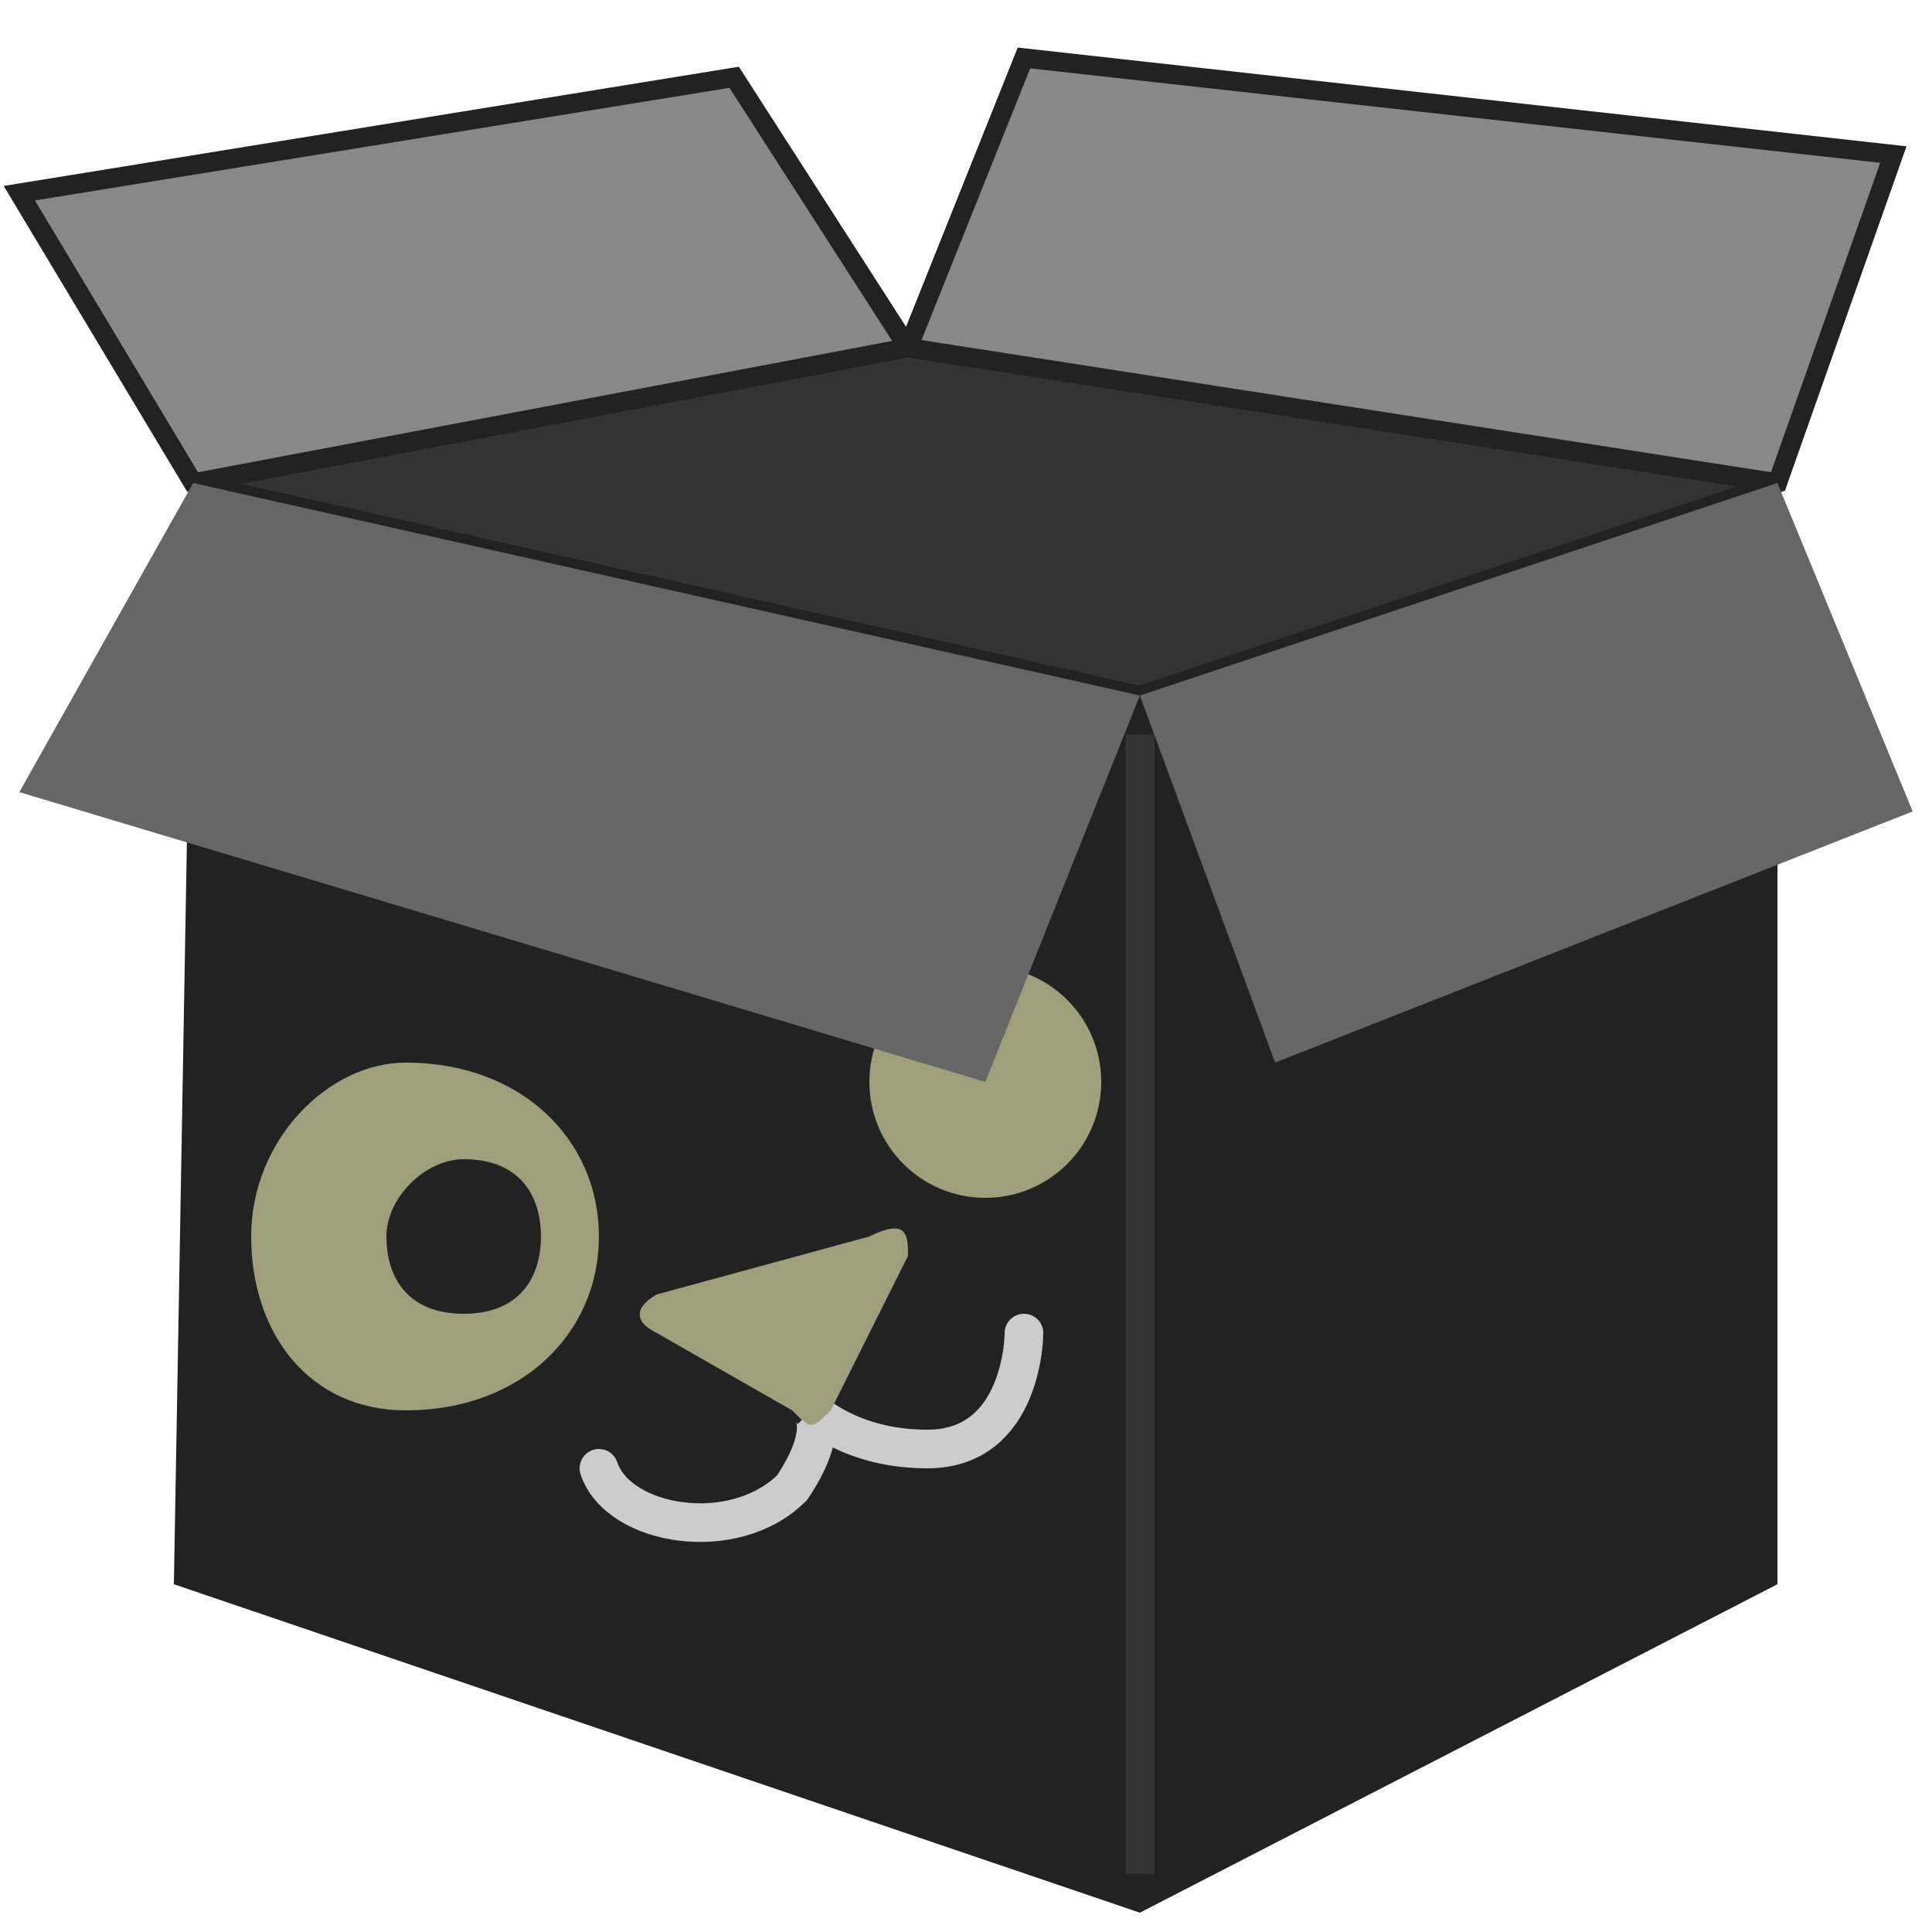
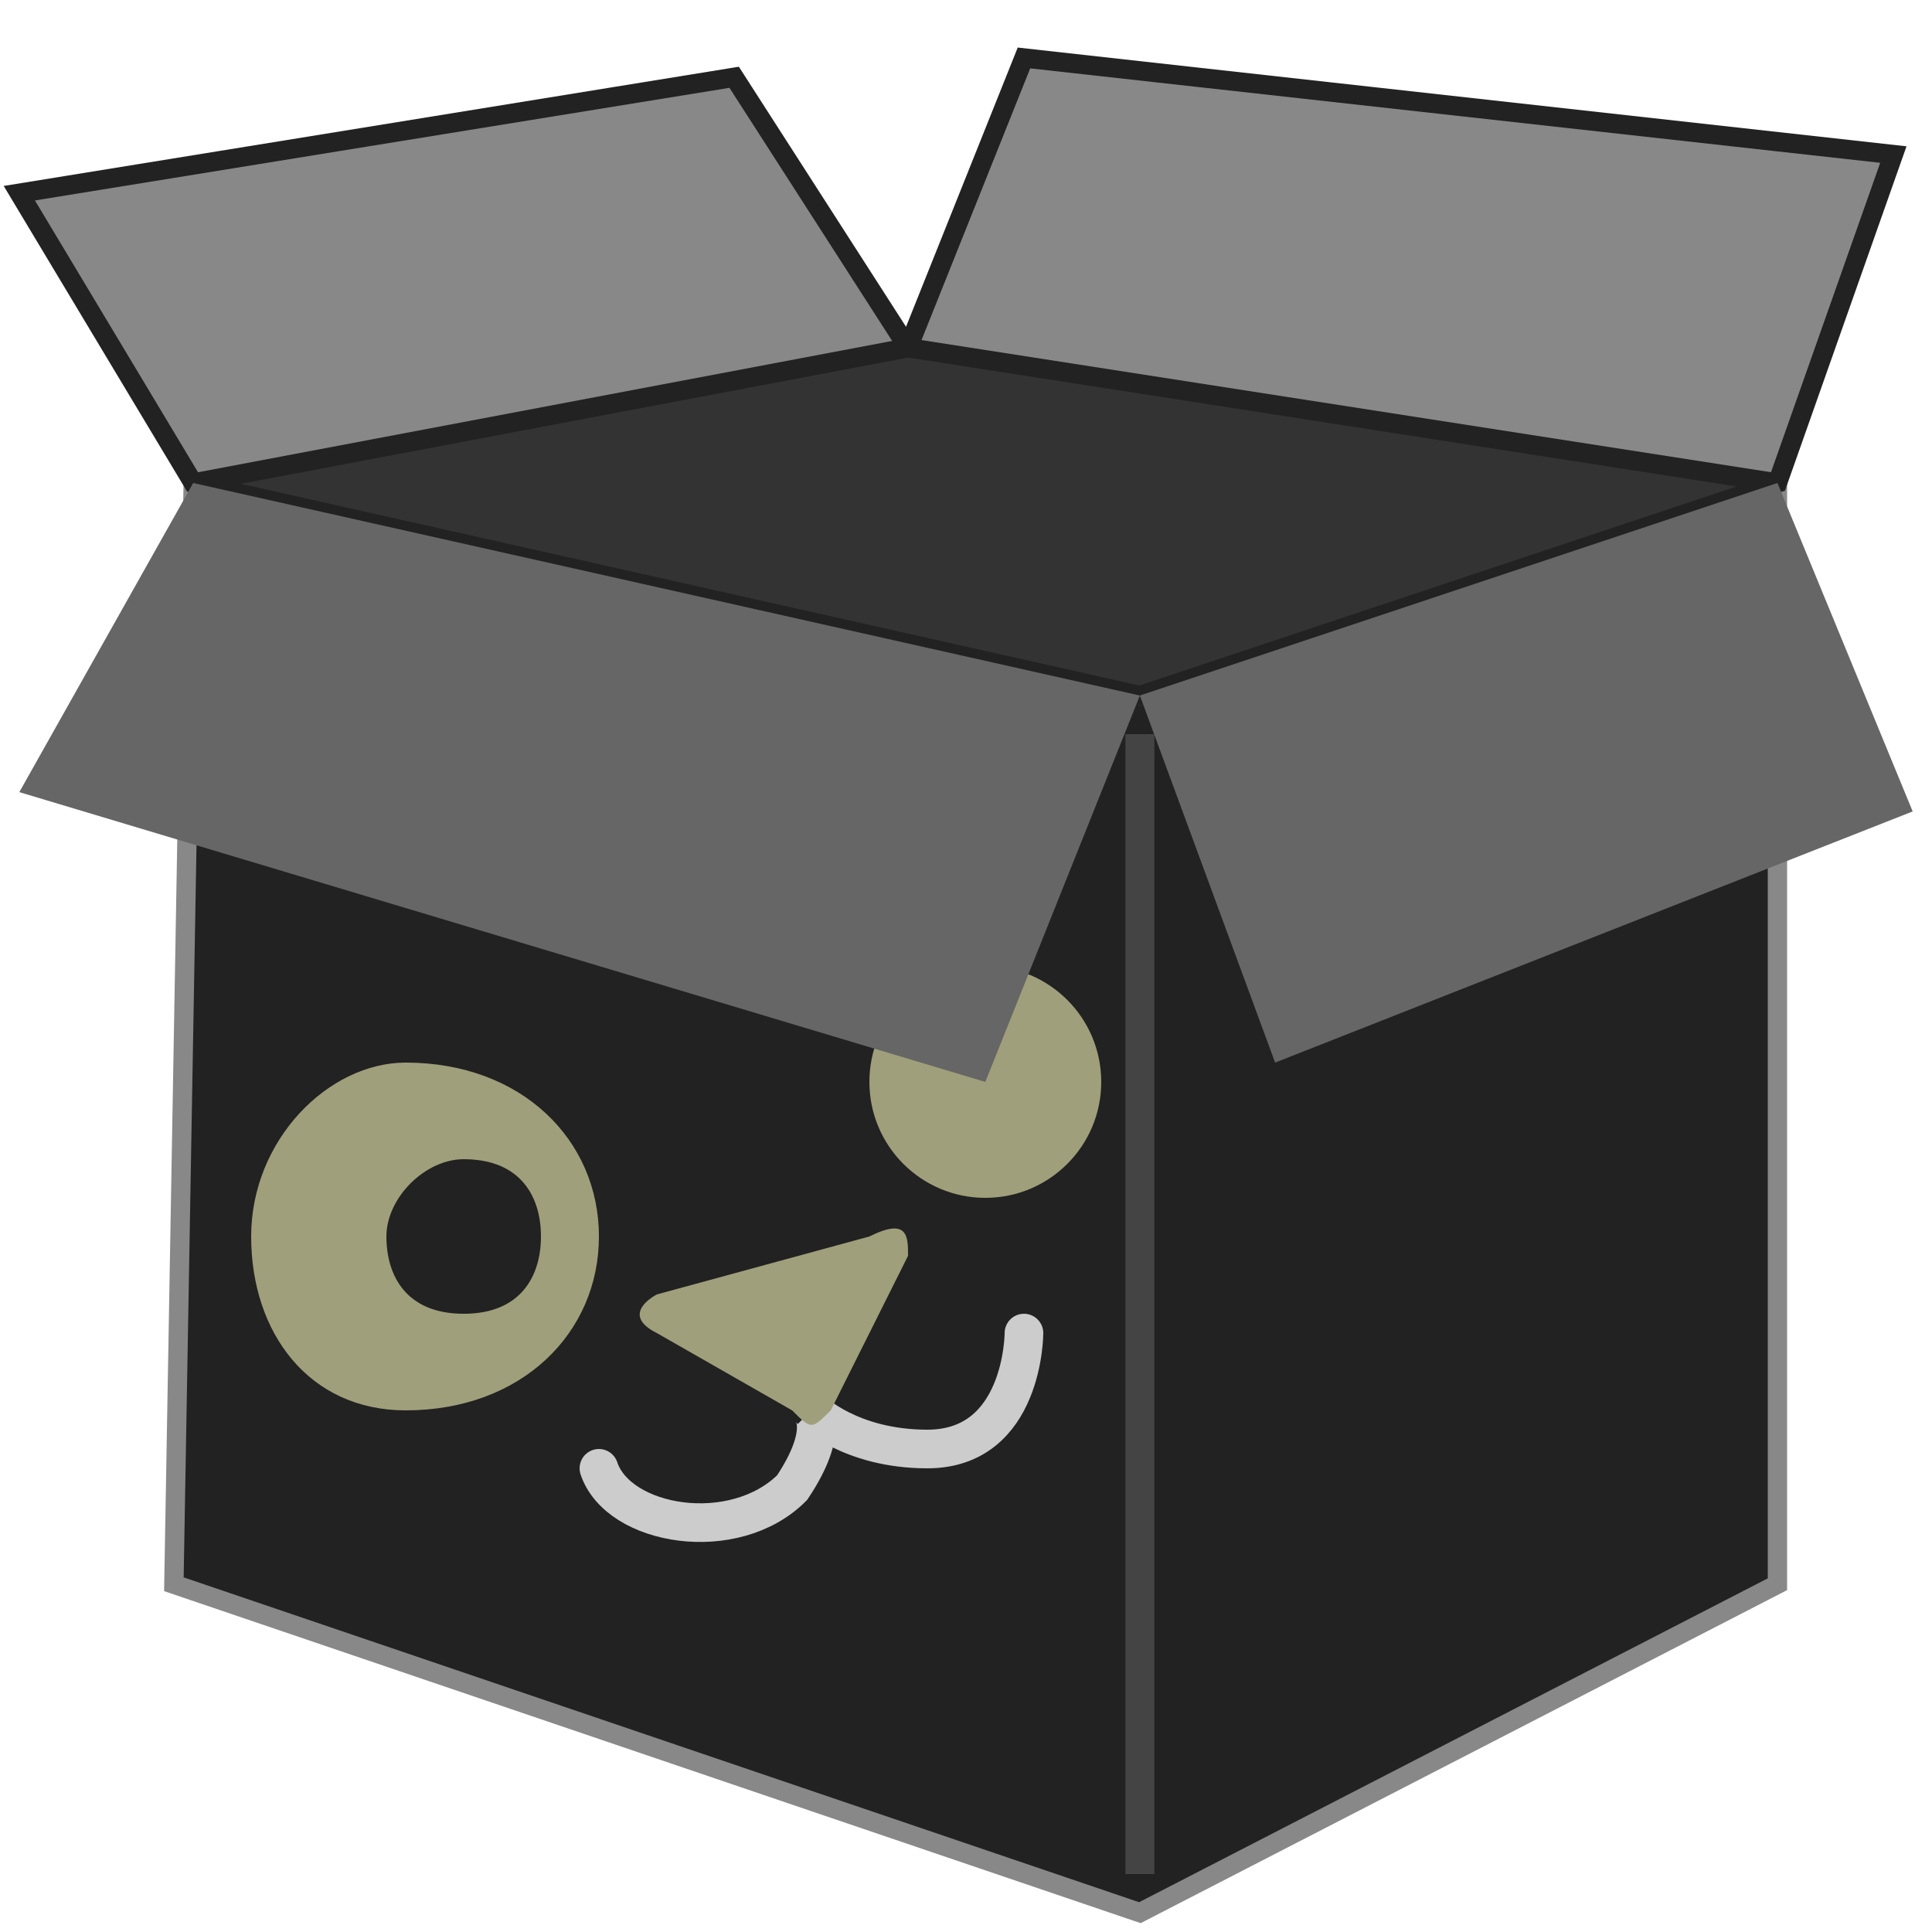
<svg height="100" width="100">
-   <path style="fill:#222222;stroke:none" d="M 92,25 92,82 59,99 9,82 10,25 59,36 z" />
+   <path style="fill:#222222;stroke:#888888" d="M 92,25 92,82 59,99 9,82 10,25 59,36 z" />
  <path style="fill:#888888;stroke:#222222;stroke-width:1" d="M 10,25 1,10 38,4 47,18 53,3 98,8 92,25 59,36 z" />
  <path style="fill:#333333;stroke:#222222;stroke-width:1" d="M 10,25 47,18 92,25 59,36 z" />
-   <path style="fill:none;stroke:#333333;stroke-width:1.5" d="m 59,38 0,59" />
+   <path style="fill:none;stroke:#444444;stroke-width:1.5" d="m 59,38 0,59" />
  <path style="fill:none;stroke:#cccccc;stroke-width:2;stroke-linecap:round;" d="m 31,76 c 1,3 7,4 10,1 2,-3 1,-4 1,-4 0,0 2,2 6,2 5,0 5,-6 5,-6" />
  <path style="fill:#A09F7B" d="m 34,67 11,-3 c 2,-1 2,0 2,1 l -4,8 c -1,1 -1,1 -2,0 l -7,-4 c -2,-1 0,-2 0,-2 z M 21,55 c -4,0 -8,4 -8,9 0,5 3,9 8,9 6,0 10,-4 10,-9 l -3,0 c 0,2 -1,4 -4,4 -3,0 -4,-2 -4,-4 0,-2 2,-4 4,-4 3,0 4,2 4,4 l 0,0 3,0 c 0,-5 -4,-9 -10,-9 z" />
  <circle style="fill:#A09F7B" cx="51" cy="56" r="6" />
  <path style="fill:#666666;stroke:none;" d="M 1,41 10,25 59,36 92,25 99,42 66,55 59,36 51,56 z" />
</svg>
